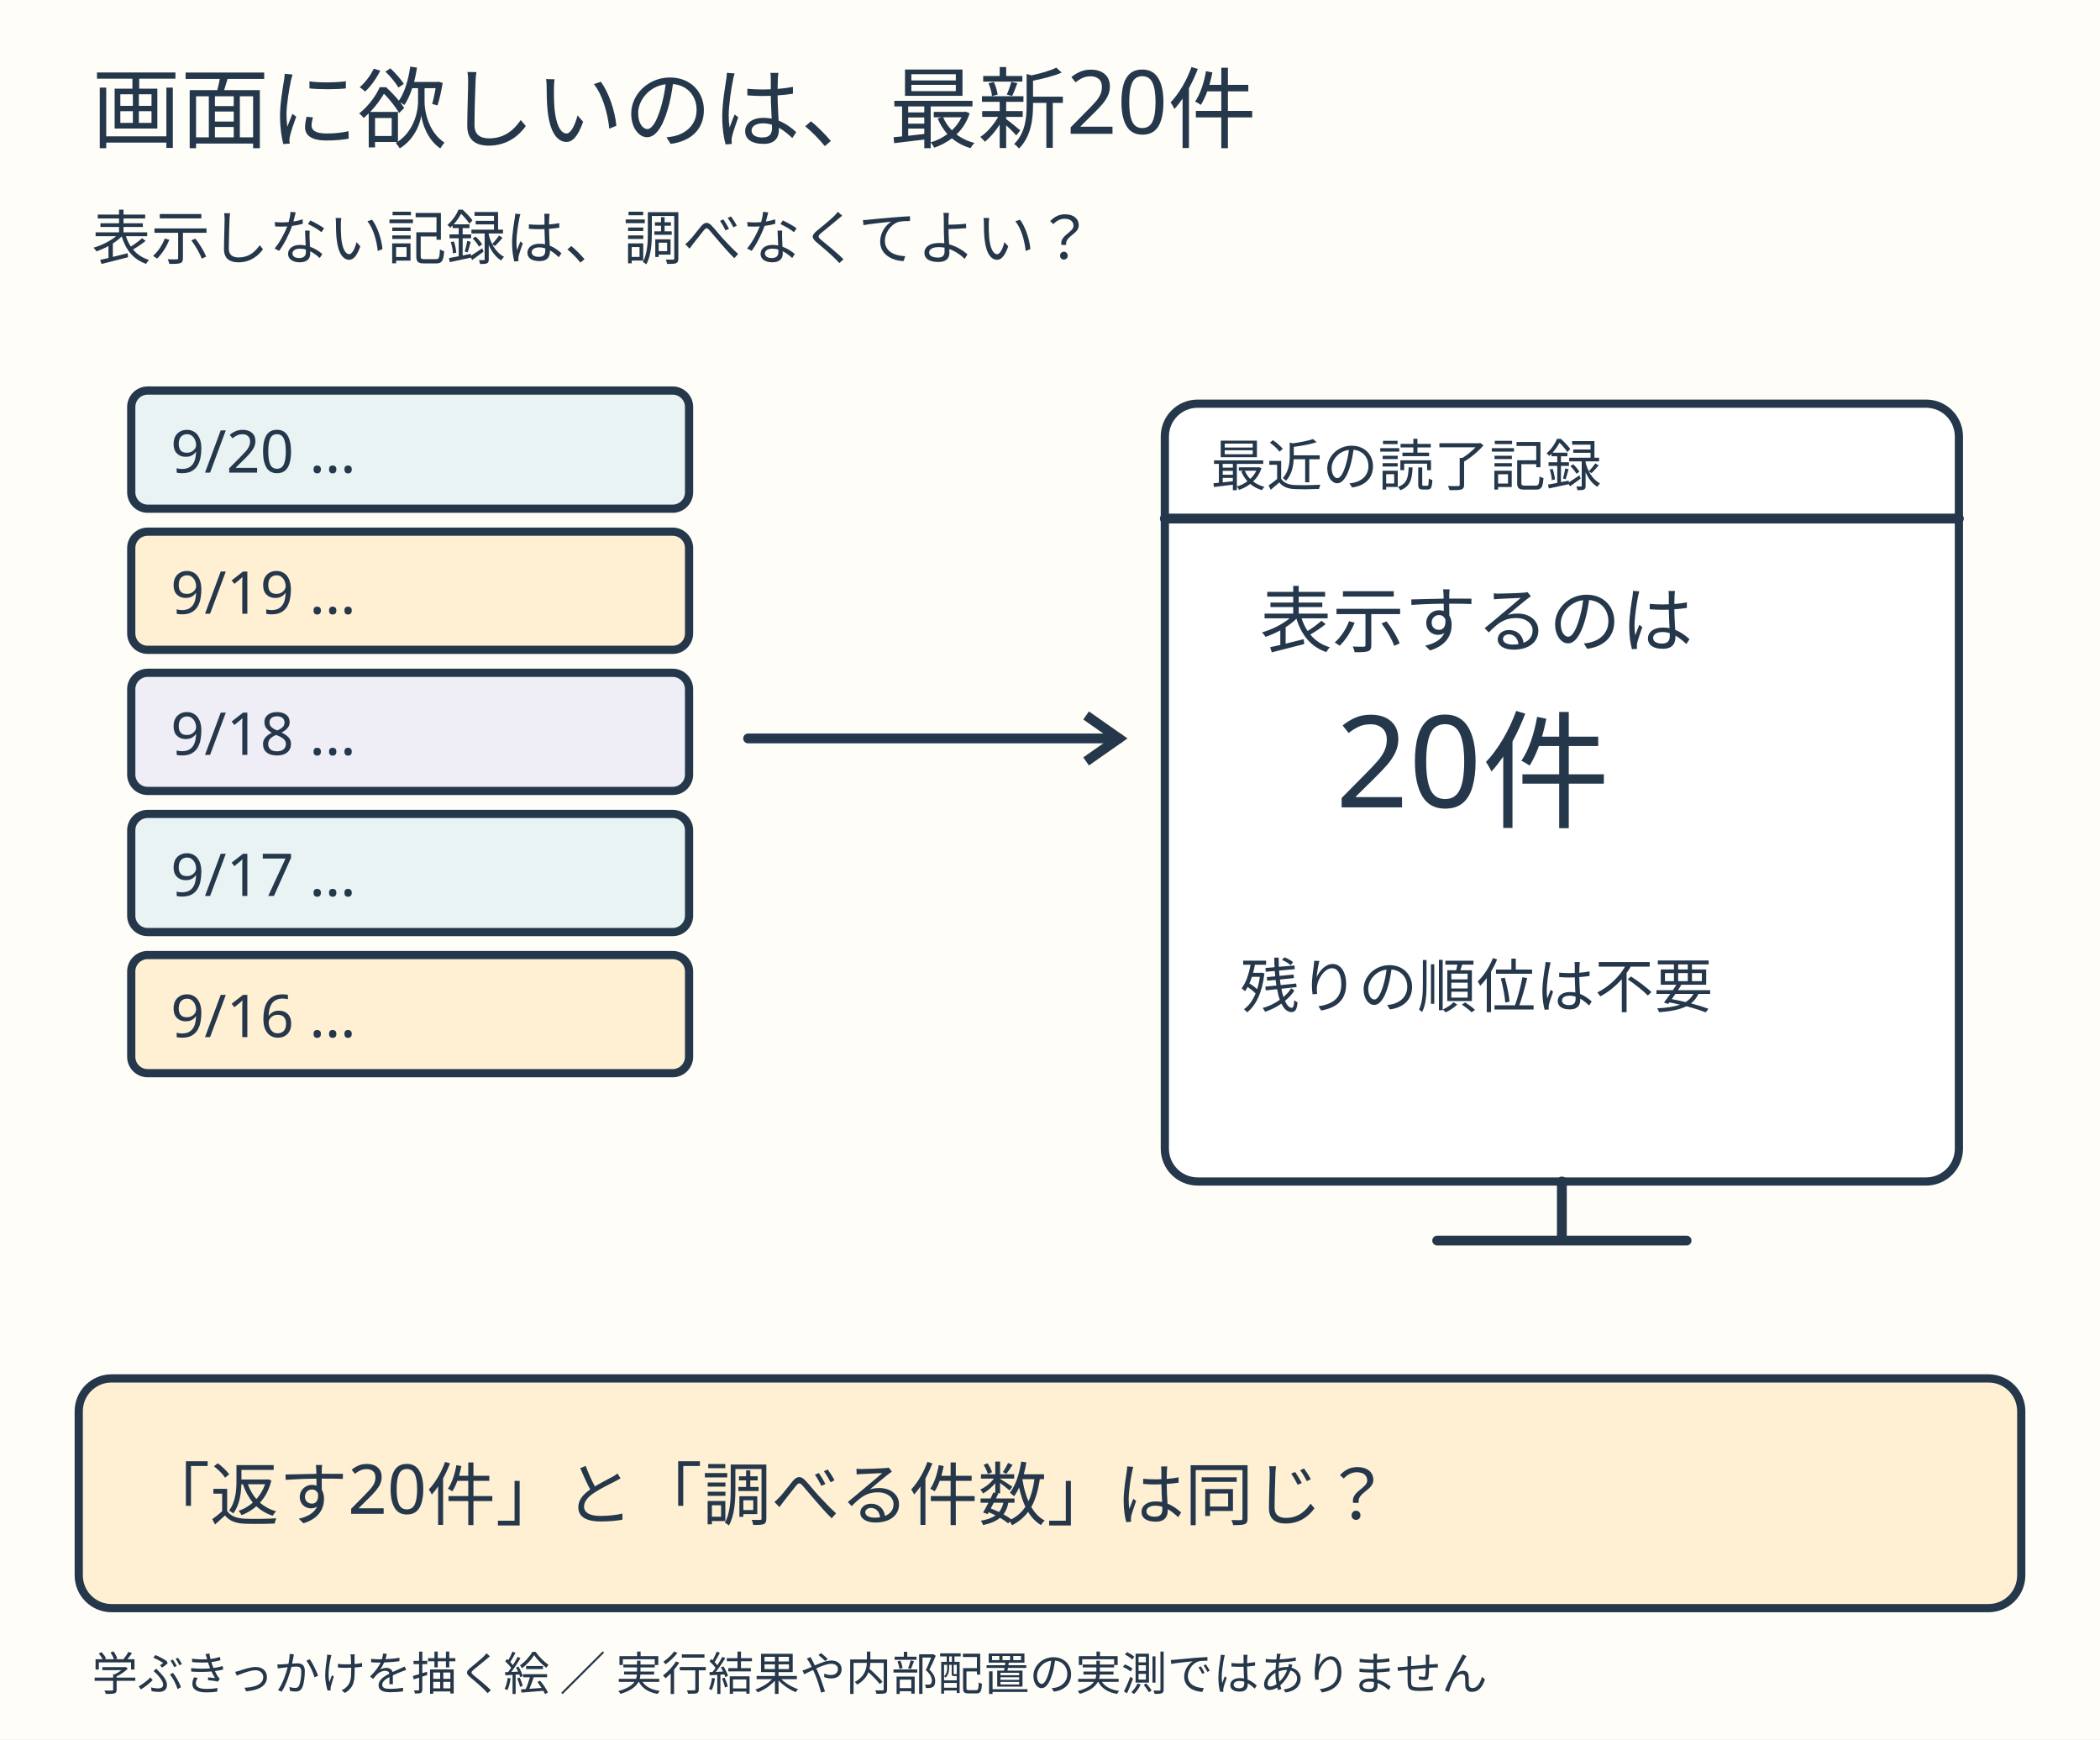
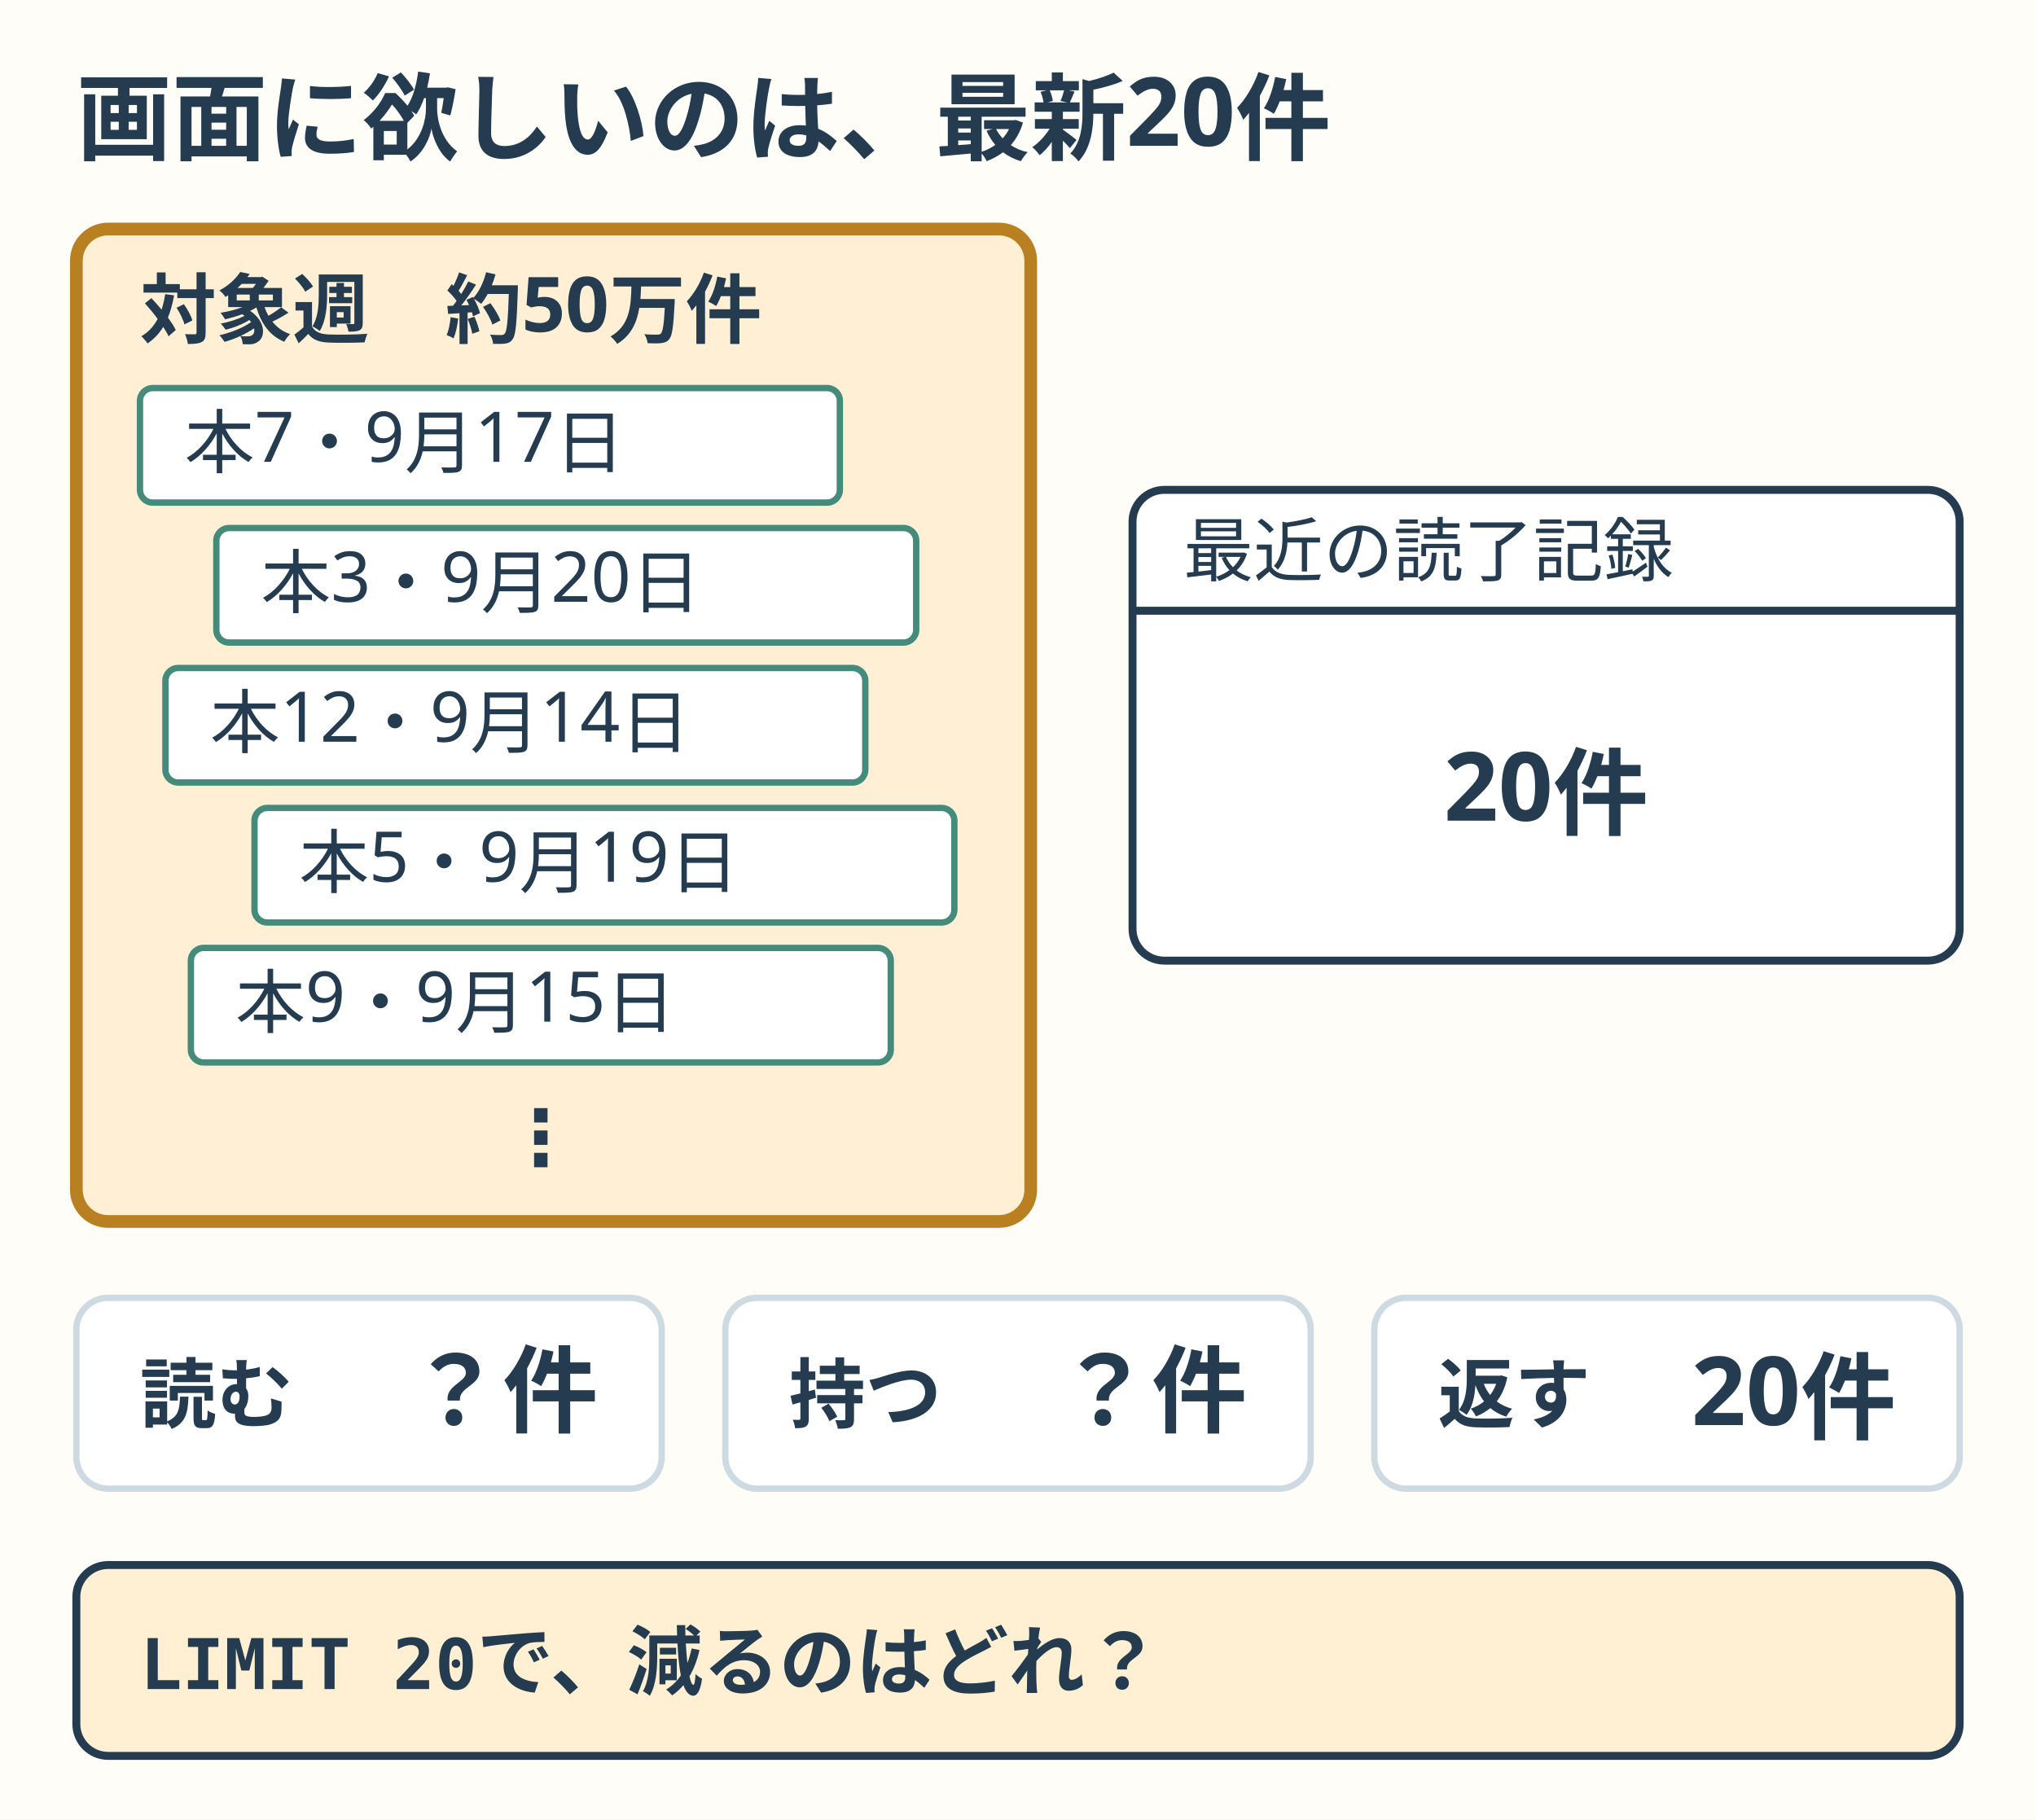
- <svg xmlns="http://www.w3.org/2000/svg" width="640" height="530" viewBox="0 0 640 530" role="img">
-   <style>text{font-family:"Hiragino Sans","Noto Sans JP",sans-serif}</style>
-   <rect width="640" height="530" fill="#fffdf7" />
-   <g id="chapter-scene">
-     <text x="28" y="43" font-size="27" fill="#25374b">画面に欲しいのは、最新20件</text>
-     <text x="28" y="79" font-size="18" fill="#25374b">表示しない記録は、調べなくてよい？</text>
-     <rect x="40" y="119" width="170" height="36" rx="5" fill="#e9f3f4" stroke="#25374b" stroke-width="2.5" />
-     <text x="52" y="144" font-size="18" fill="#25374b">9/20 …</text>
-     <rect x="40" y="162" width="170" height="36" rx="5" fill="#fff0d3" stroke="#25374b" stroke-width="2.5" />
-     <text x="52" y="187" font-size="18" fill="#25374b">9/19 …</text>
-     <rect x="40" y="205" width="170" height="36" rx="5" fill="#efedf5" stroke="#25374b" stroke-width="2.5" />
-     <text x="52" y="230" font-size="18" fill="#25374b">9/18 …</text>
-     <rect x="40" y="248" width="170" height="36" rx="5" fill="#e9f3f4" stroke="#25374b" stroke-width="2.5" />
-     <text x="52" y="273" font-size="18" fill="#25374b">9/17 …</text>
-     <rect x="40" y="291" width="170" height="36" rx="5" fill="#fff0d3" stroke="#25374b" stroke-width="2.5" />
-     <text x="52" y="316" font-size="18" fill="#25374b">9/16 …</text>
-     <rect x="355" y="123" width="242" height="237" rx="10" fill="white" stroke="#25374b" stroke-width="2.5" />
-     <path d="M355 158 H597" fill="none" stroke="#25374b" stroke-width="3" stroke-linecap="round" stroke-linejoin="round" />
-     <text x="369" y="148" font-size="17" fill="#25374b">最近の読了記録</text>
-     <path d="M476.0 360 v18 m-38 0 h76" fill="none" stroke="#25374b" stroke-width="3" stroke-linecap="round" stroke-linejoin="round" />
-     <text x="384" y="197" font-size="22" fill="#25374b">表示するのは</text>
-     <text x="407" y="246" font-size="39" fill="#25374b">20件</text>
-     <text x="378" y="307" font-size="18" fill="#25374b">残りの順位は不要</text>
-     <path d="M228 225 L341 225" fill="none" stroke="#25374b" stroke-width="3" stroke-linecap="round" stroke-linejoin="round" />
-     <path d="M331 218 L341 225 L331 232" fill="none" stroke="#25374b" stroke-width="3" />
-     <rect x="24" y="420" width="592" height="70" rx="10" fill="#fff0d3" stroke="#25374b" stroke-width="2.5" />
-     <text x="43" y="463" font-size="21" fill="#25374b">「返す20件」と「調べる件数」は同じ？</text>
-     <text x="28" y="515" font-size="14" fill="#25374b">学ぶきっかけを描く絵 ／ 実行結果や内部配置の実測ではありません</text>
+ <svg xmlns="http://www.w3.org/2000/svg" width="640" height="572" viewBox="0 0 640 572" role="img" aria-labelledby="title">
+   <defs>
+     <marker id="flow" markerWidth="10" markerHeight="10" refX="9" refY="5" orient="auto">
+       <path d="M0 0L10 5L0 10z" fill="#277b74" />
+     </marker>
+     <marker id="req" markerWidth="10" markerHeight="10" refX="9" refY="5" orient="auto">
+       <path d="M0 0L10 5L0 10" fill="none" stroke="#945e11" stroke-width="2" />
+     </marker>
+     <marker id="ref" markerWidth="9" markerHeight="9" refX="8" refY="4.5" orient="auto">
+       <path d="M0 0L9 4.5L0 9z" fill="#7d93a3" />
+     </marker>
+   </defs>
+   <style>
+ text{font-family:"Hiragino Sans","Noto Sans JP",sans-serif;font-size:24px;fill:#243b50}
+ .h{font-size:30px;font-weight:700}.b{font-weight:700}.s{font-size:22px}.m{font-size:22px;fill:#566c7b}
+ .mono{font-family:ui-monospace,Menlo,monospace;font-size:22px}.tag{font-size:22px;font-weight:700;fill:#fff}
+ .teal{fill:#176e65}.brown{fill:#945e11}.real{fill:#176e65}.model{fill:#566c7b}
+ .panel{fill:#fff;stroke:#cedae1;stroke-width:2}.node{fill:#ecf2f8;stroke:#56738a;stroke-width:2}
+ .row{fill:#fff;stroke:#448b7c;stroke-width:2}.match{fill:#fff;stroke:#176e65;stroke-width:4}
+ .page{fill:#f7fbf9;stroke:#6d9f94;stroke-width:2}.ipage{fill:#f4f6f8;stroke:#6b7f8e;stroke-width:2}
+ .band{fill:#d5dde3;stroke:#92a7b5;stroke-width:2}.skip{fill:none;stroke:#b5c2cc;stroke-width:2;stroke-dasharray:6 5}
+ .hot{fill:#fff0d5;stroke:#b88020;stroke-width:4}.ghost{fill:#f5f7f9;stroke:#b5c2cc;stroke-width:2;stroke-dasharray:6 5}
+ .flow{fill:none;stroke:#277b74;stroke-width:3;marker-end:url(#flow)}.req{fill:none;stroke:#945e11;stroke-width:3;stroke-dasharray:8 6;marker-end:url(#req)}
+ .ref{fill:none;stroke:#7d93a3;stroke-width:2;marker-end:url(#ref)}.step{fill:#fff;stroke:#243b50;stroke-width:2.5}
+ .spine{fill:#e9f3f4;stroke:#243b50;stroke-width:1.5}
+ .work{fill:#fff;stroke:#56738a;stroke-width:2;stroke-dasharray:8 5}.val{fill:#dcefe8;stroke:#448b7c;stroke-width:2}.buffer{fill:#eaf6f1;stroke:#6d9f94;stroke-width:2}
+ .route{fill:#f4f6f8;stroke:#243b50;stroke-width:3}.leader{fill:none;stroke:#56738a;stroke-width:2}
+ .storage{fill:#ece7f5;stroke:#735f9f;stroke-width:2}.file{fill:#fff;stroke:#735f9f;stroke-width:2}
+   </style>
+   <rect width="640" height="572" fill="#fffdf7" />
+   <text x="24" y="48" class="h">画面に欲しいのは、最新20件</text>
+   <g id="records">
+     <rect x="24" y="72" width="300" height="312" rx="10" class="hot" />
+     <text x="44" y="106" class="b">対象週　約50万件</text>
+     <rect x="44" y="122" width="220" height="36" rx="4" class="row" />
+     <text x="58" y="147" class="s">本7・9月17日</text>
+     <rect x="68" y="166" width="220" height="36" rx="4" class="row" />
+     <text x="82" y="191" class="s">本3・9月20日</text>
+     <rect x="52" y="210" width="220" height="36" rx="4" class="row" />
+     <text x="66" y="235" class="s">本12・9月14日</text>
+     <rect x="80" y="254" width="220" height="36" rx="4" class="row" />
+     <text x="94" y="279" class="s">本5・9月19日</text>
+     <rect x="60" y="298" width="220" height="36" rx="4" class="row" />
+     <text x="74" y="323" class="s">本9・9月15日</text>
+     <text x="170" y="366" text-anchor="middle" class="b">⋮</text>
  </g>
+   <g id="screen">
+     <rect x="356" y="154" width="260" height="148" rx="10" fill="#fff" stroke="#243b50" stroke-width="2.5" />
+     <path d="M356 192 H616" fill="none" stroke="#243b50" stroke-width="2.5" />
+     <text x="372" y="181" class="s">最近の読了記録</text>
+     <text x="486" y="258" text-anchor="middle" class="h">20件</text>
+   </g>
+   <g id="counts">
+     <rect x="24" y="408" width="184" height="60" rx="10" class="panel" />
+     <text x="44" y="447" class="b">読む</text>
+     <text x="188" y="448" text-anchor="end" class="h">？件</text>
+     <rect x="228" y="408" width="184" height="60" rx="10" class="panel" />
+     <text x="248" y="447" class="b">持つ</text>
+     <text x="392" y="448" text-anchor="end" class="h">？件</text>
+     <rect x="432" y="408" width="184" height="60" rx="10" class="panel" />
+     <text x="452" y="447" class="b">返す</text>
+     <text x="596" y="448" text-anchor="end" class="h">20件</text>
+   </g>
+   <rect x="24" y="492" width="592" height="60" rx="10" fill="#fff0d3" stroke="#243b50" stroke-width="2.5" />
+   <text x="44" y="531" class="b">
+     <tspan class="mono">LIMIT 20</tspan>で、減るのはどれ？</text>
</svg>
